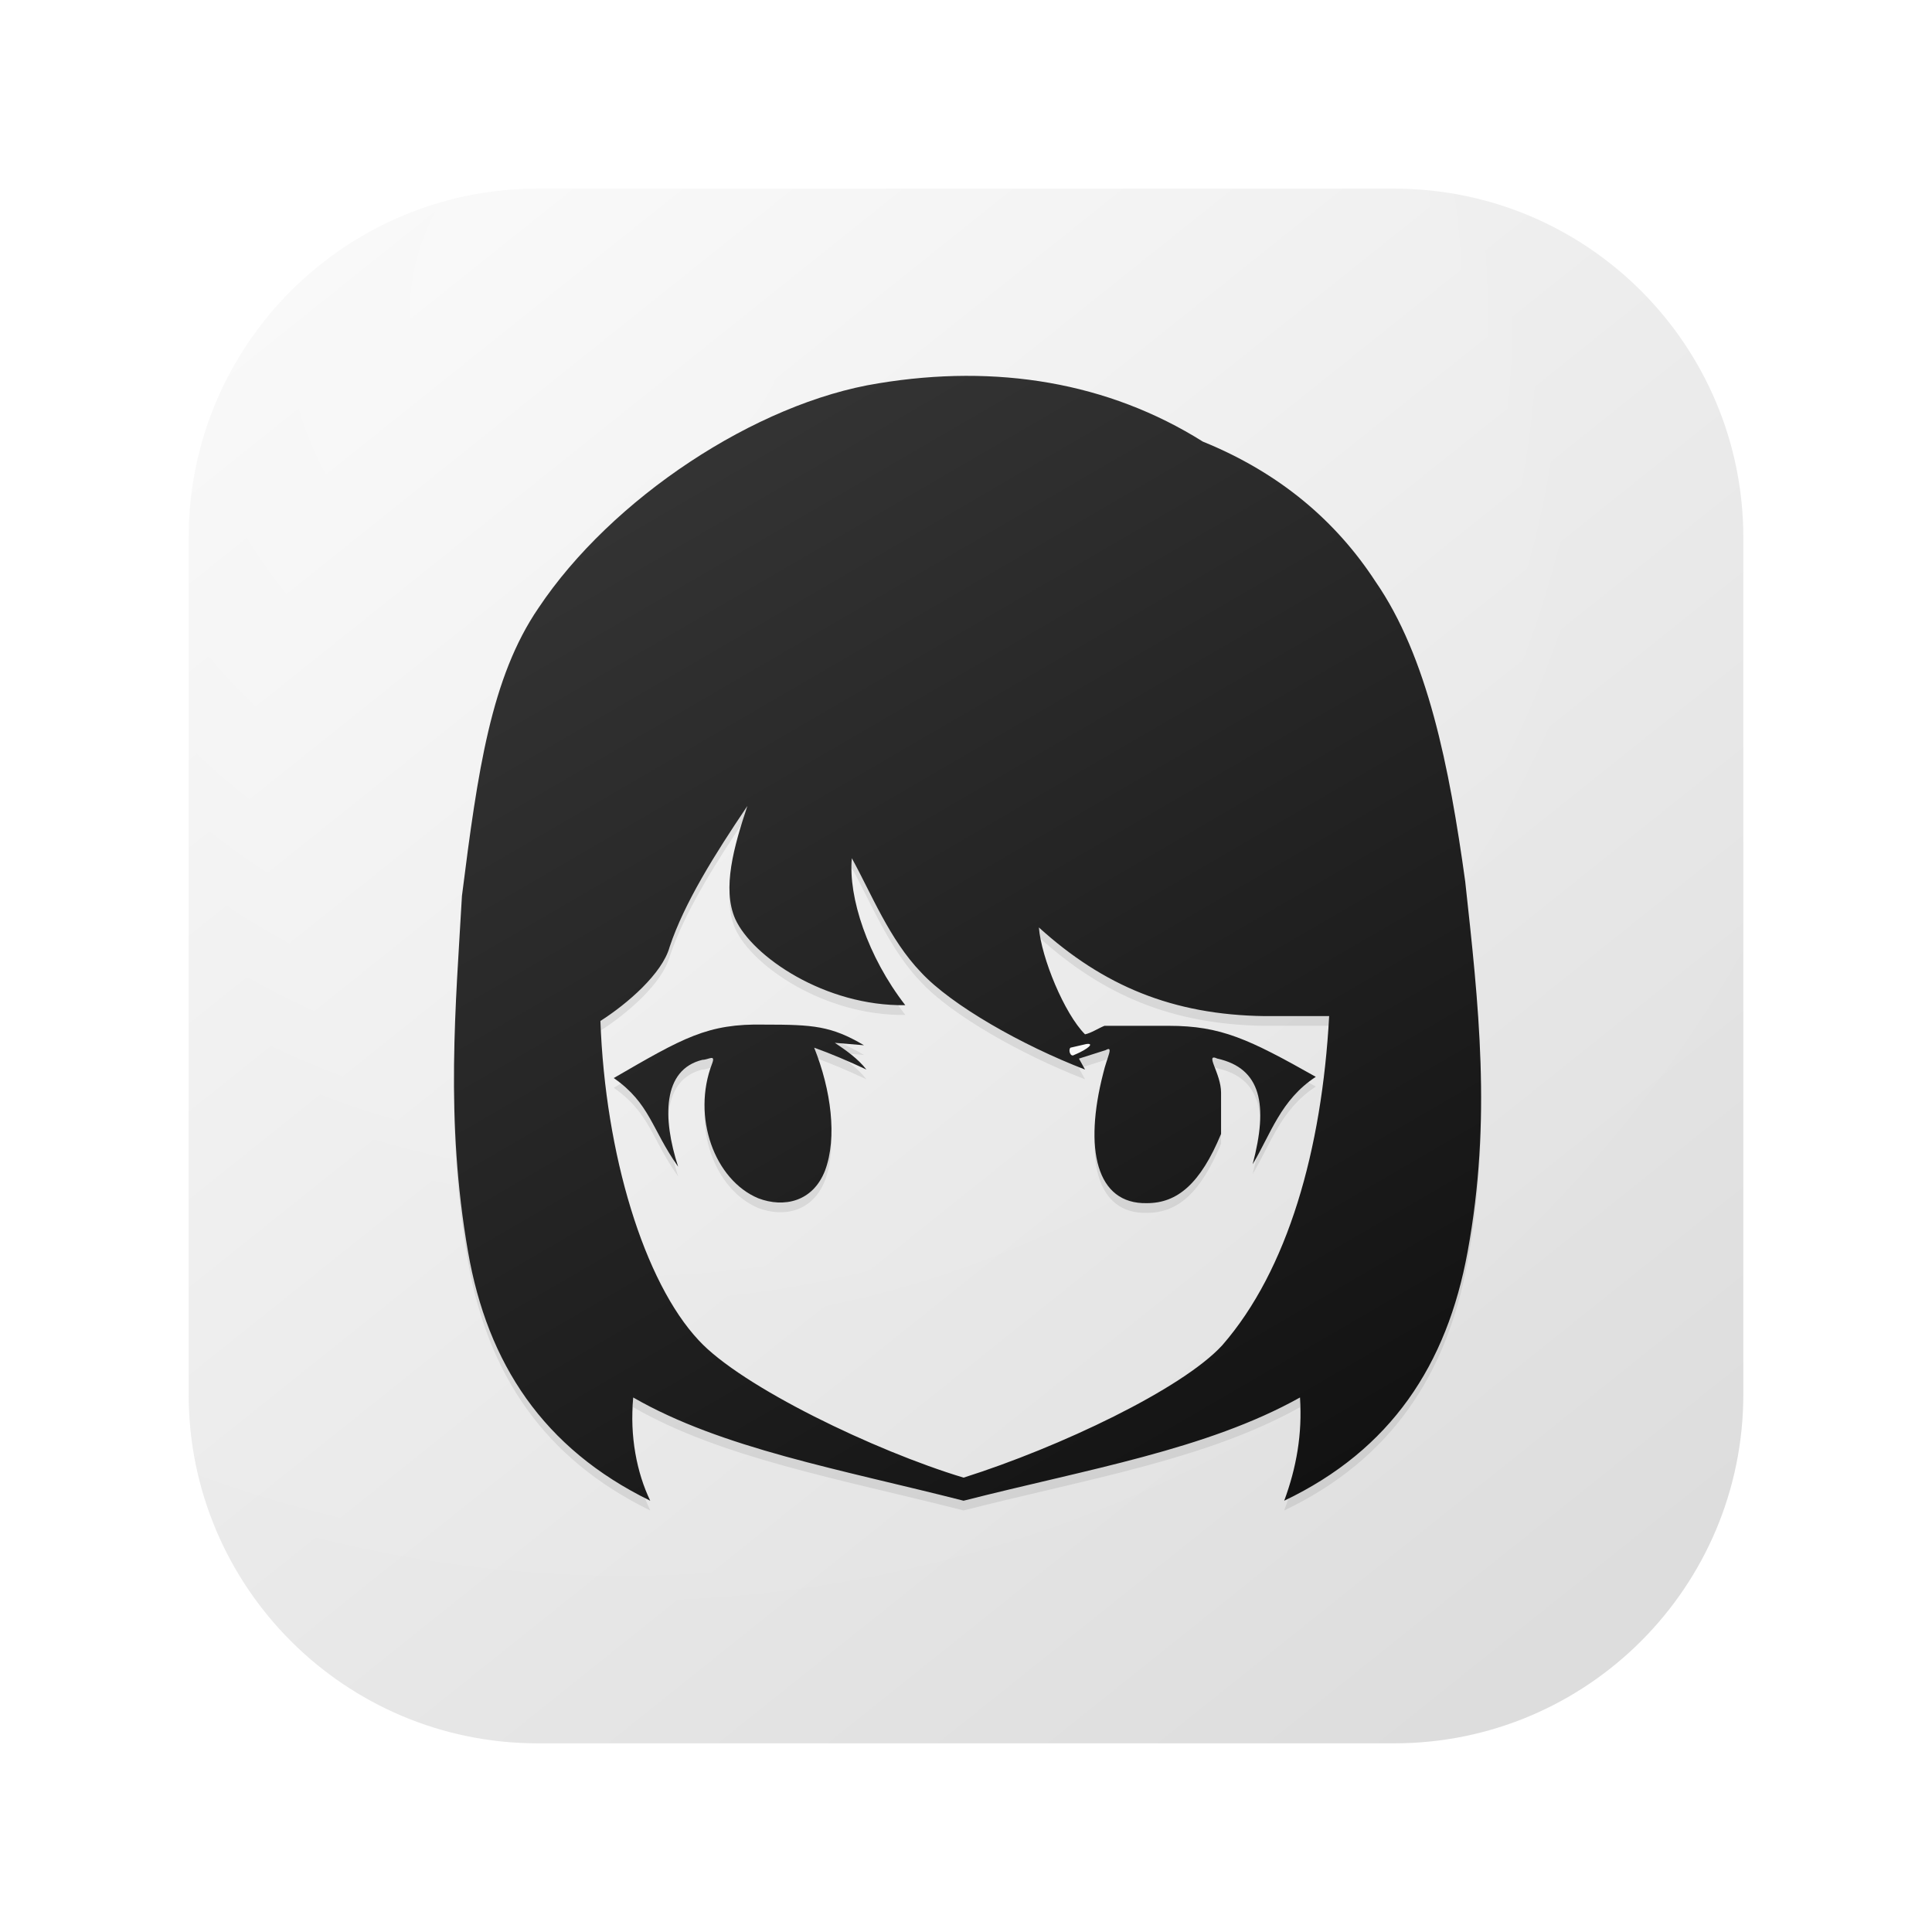
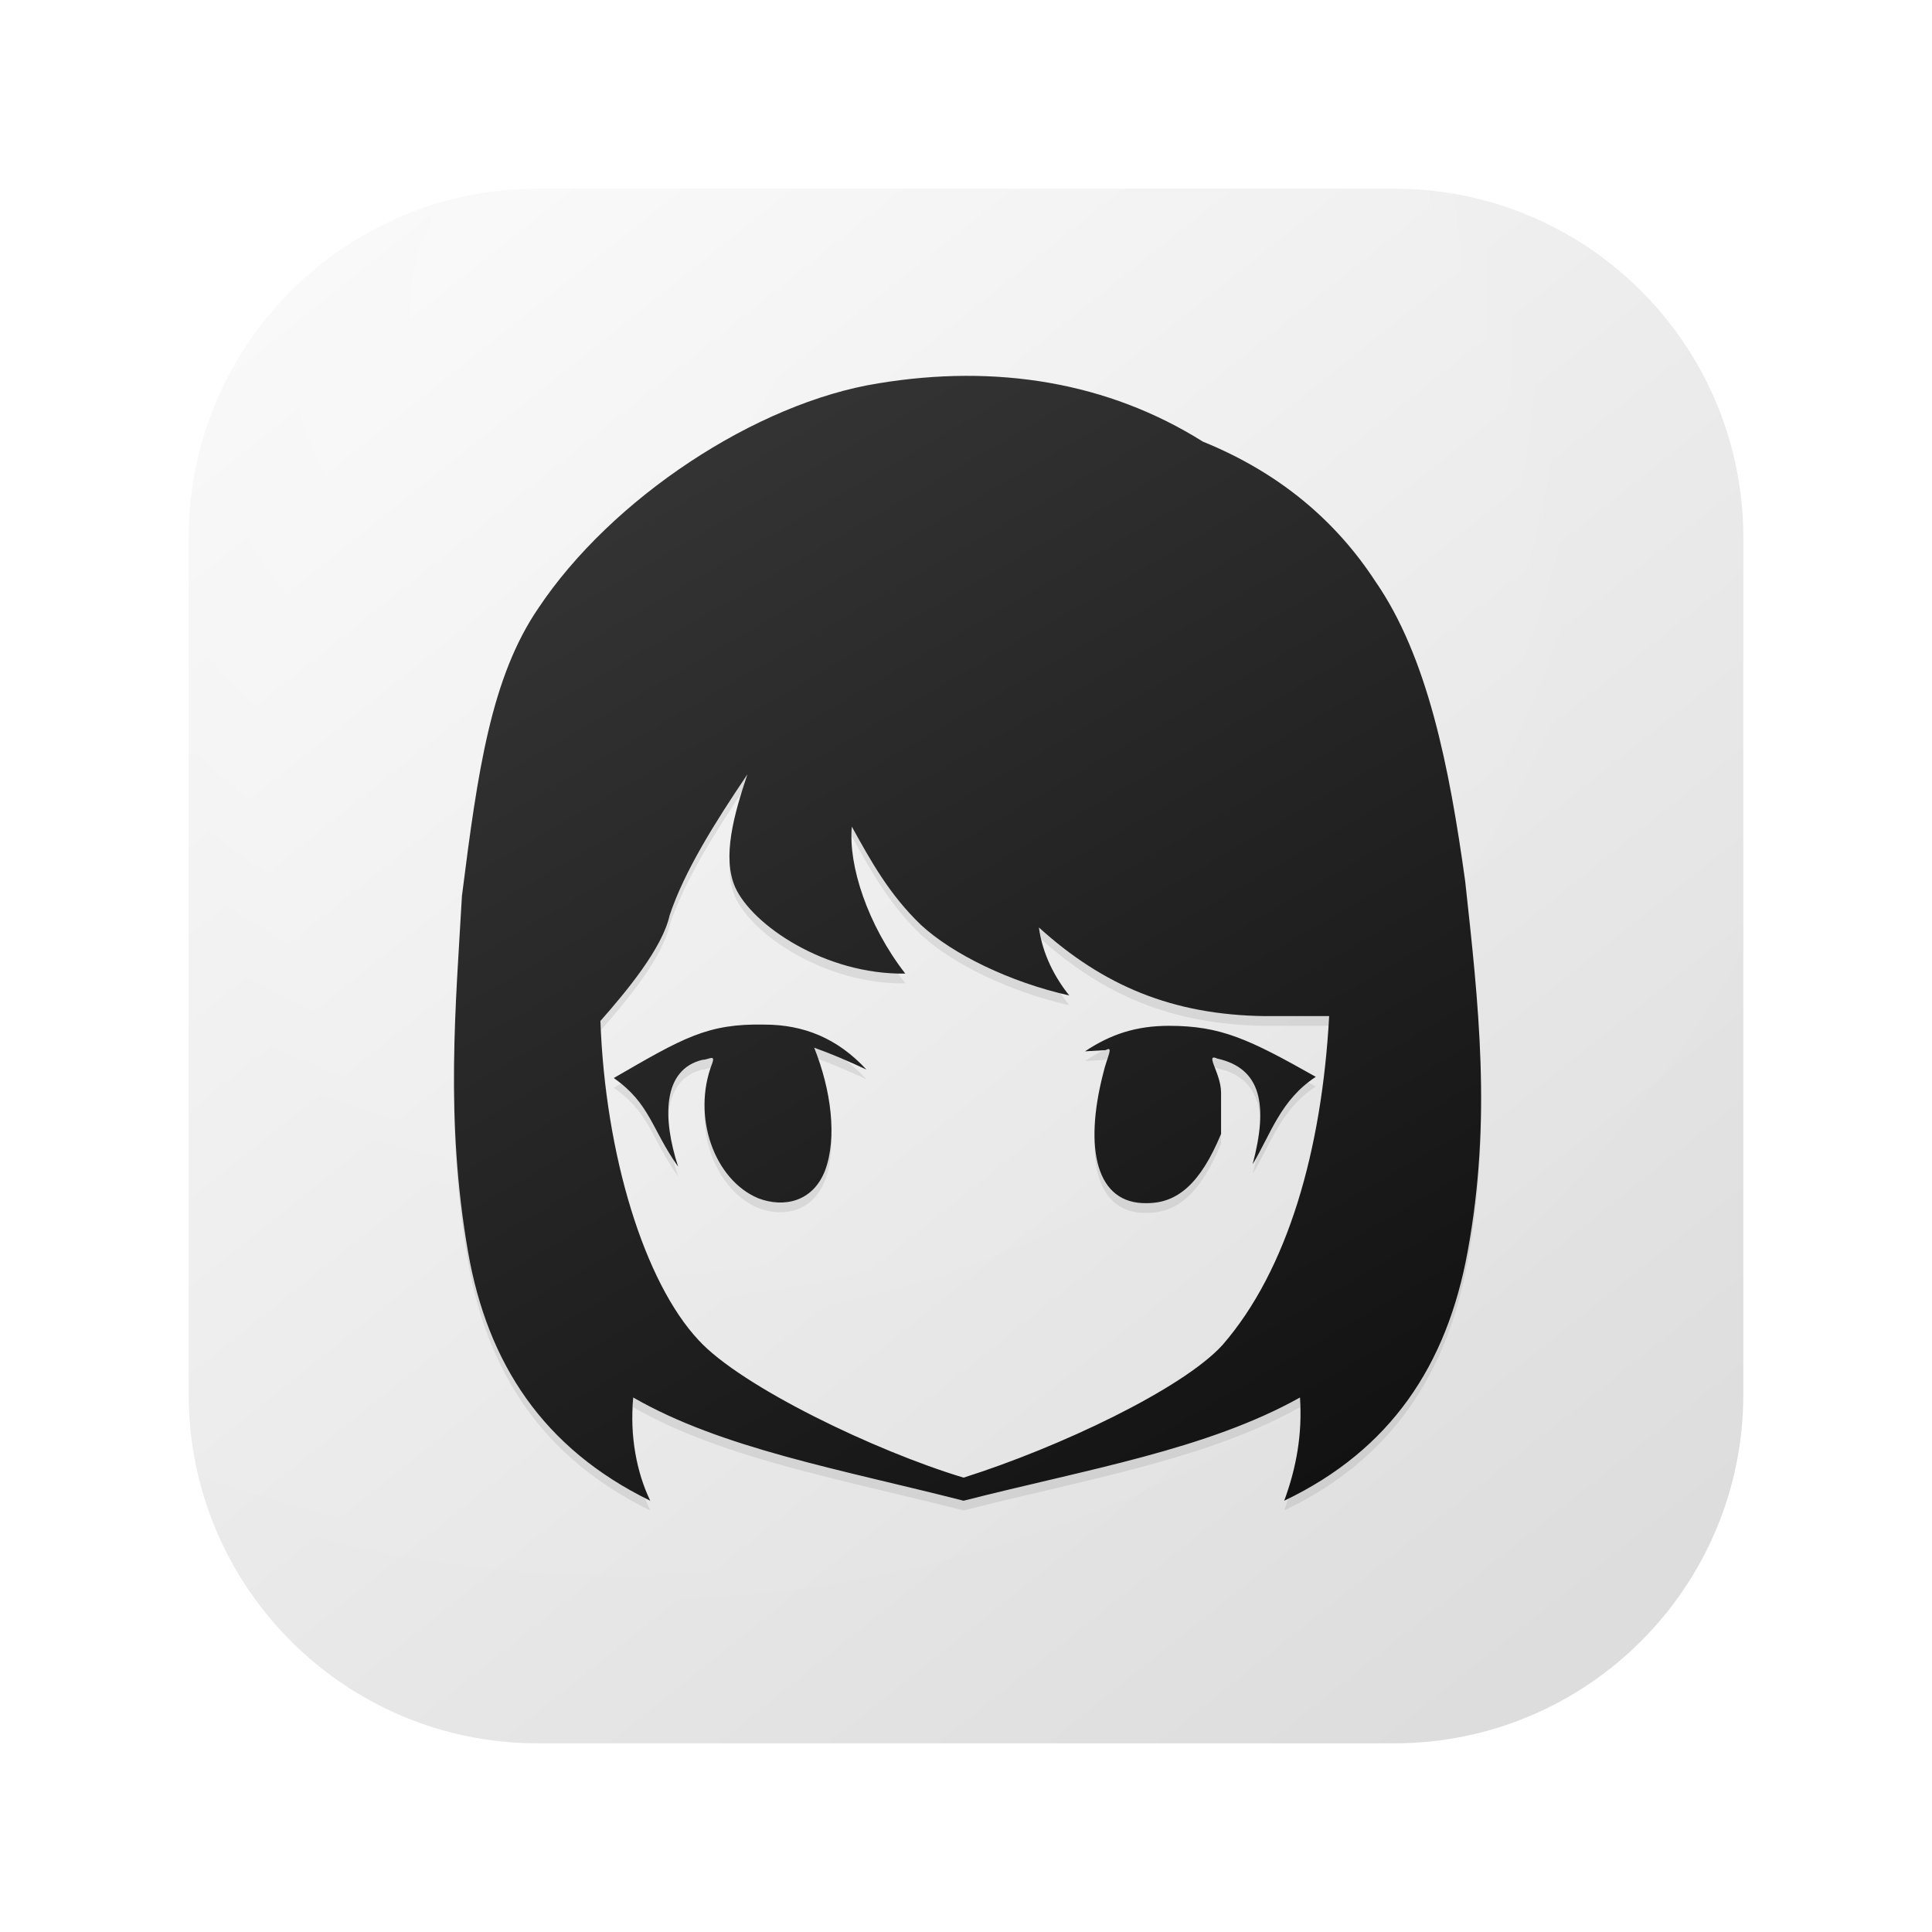
<svg xmlns="http://www.w3.org/2000/svg" width="1024" height="1024" viewBox="0 0 1024 1024">
  <defs>
    <linearGradient id="bg" gradientUnits="userSpaceOnUse" x1="0" y1="0" x2="819" y2="1024">
      <stop offset="0" stop-color="#FAFAFA" />
      <stop offset="1" stop-color="#DDDDDD" />
    </linearGradient>
    <linearGradient id="ink" gradientUnits="userSpaceOnUse" x1="146" y1="0" x2="728" y2="1000">
      <stop offset="0" stop-color="#383838" />
      <stop offset="1" stop-color="#111111" />
    </linearGradient>
    <radialGradient id="light" gradientUnits="userSpaceOnUse" cx="287" cy="82" r="922">
      <stop offset="0" stop-color="#FFFFFF" stop-opacity=".22" />
      <stop offset="1" stop-color="#FFFFFF" stop-opacity="0" />
    </radialGradient>
    <clipPath id="grid">
      <rect x="100" y="100" width="824" height="824" rx="185" ry="185" />
    </clipPath>
  </defs>
  <g clip-path="url(#grid)">
    <g transform="translate(100 100) scale(0.8046875)">
      <path fill="url(#bg)" d="M0 0H1024V1024H0Z" />
      <path fill="url(#light)" d="M0 0H1024V1024H0Z" />
      <g transform="translate(124 105) scale(.8)">
        <g transform="translate(0 8)" fill="#111111" opacity=".09">
-           <path d="M70 451C83 348 94 271 133 214C193 124 312 45 413 29C510 13 602 28 680 77C744 103 790 143 822 192C865 254 883 345 896 439C907 540 918 635 898 744C881 837 835 907 747 949C757 922 762 894 760 864C683 907 585 923 483 949C381 923 284 906 211 864C208 896 214 926 225 949C137 906 91 836 75 744C56 635 65 540 70 451Z M718 133L729 124L791 187L780 198Z M696 156L707 147L763 204L752 215Z M184 554C188 664 220 769 265 817C300 855 410 908 483 930C562 905 663 857 696 821C750 759 778 660 784 550L731 550C655 549 598 525 545 477C547 502 566 548 583 565C588 564 594 560 599 558L652 558C695 558 718 569 773 600C744 619 736 647 721 672C734 623 728 593 692 585C681 580 695 597 695 613L695 647C678 688 659 704 634 704C592 705 582 659 598 597C601 584 607 574 600 578L578 585L583 594C531 574 473 541 448 514C422 487 407 449 391 420C388 452 404 501 435 541C369 542 309 501 295 470C284 445 294 410 305 377C278 417 253 457 241 493C235 515 206 540 184 554Z" />
-           <path d="M195 601C252 568 272 556 319 557C359 557 374 558 401 574L377 572C386 578 396 585 403 594C388 587 374 581 360 576C374 611 379 650 369 677C359 703 335 708 314 700C278 685 259 633 276 589C279 581 273 586 268 586C235 594 235 634 248 674C226 643 225 622 195 601Z" />
+           <path d="M70 451C83 348 94 271 133 214C193 124 312 45 413 29C510 13 602 28 680 77C744 103 790 143 822 192C865 254 883 345 896 439C907 540 918 635 898 744C881 837 835 907 747 949C757 922 762 894 760 864C683 907 585 923 483 949C381 923 284 906 211 864C208 896 214 926 225 949C137 906 91 836 75 744C56 635 65 540 70 451Z M184 554C188 664 220 769 265 817C300 855 410 908 483 930C562 905 663 857 696 821C750 759 778 660 784 550L731 550C655 549 598 525 545 477C548 499 558 518 570 533C521 522 474 499 448 475C422 450 407 423 391 394C388 426 404 475 435 515C369 516 309 475 295 444C284 419 294 384 305 351C278 391 253 431 241 467C235 494 206 529 184 554Z" />
+           <path d="M195 601C252 568 272 556 319 557C351 557 379 568 403 594C388 587 374 581 360 576C374 611 379 650 369 677C359 703 335 708 314 700C278 685 259 633 276 589C279 581 273 586 268 586C235 594 235 634 248 674C226 643 225 622 195 601ZM583 579C604 565 625 558 652 558C695 558 718 569 773 600C744 619 736 647 721 672C734 623 728 593 692 585C681 580 695 597 695 613L695 647C678 688 659 704 634 704C592 705 582 659 598 597C601 584 607 574 600 578Z" />
        </g>
        <g fill="url(#ink)">
-           <path d="M70 451C83 348 94 271 133 214C193 124 312 45 413 29C510 13 602 28 680 77C744 103 790 143 822 192C865 254 883 345 896 439C907 540 918 635 898 744C881 837 835 907 747 949C757 922 762 894 760 864C683 907 585 923 483 949C381 923 284 906 211 864C208 896 214 926 225 949C137 906 91 836 75 744C56 635 65 540 70 451Z M718 133L729 124L791 187L780 198Z M696 156L707 147L763 204L752 215Z M184 554C188 664 220 769 265 817C300 855 410 908 483 930C562 905 663 857 696 821C750 759 778 660 784 550L731 550C655 549 598 525 545 477C547 502 566 548 583 565C588 564 594 560 599 558L652 558C695 558 718 569 773 600C744 619 736 647 721 672C734 623 728 593 692 585C681 580 695 597 695 613L695 647C678 688 659 704 634 704C592 705 582 659 598 597C601 584 607 574 600 578L578 585L583 594C531 574 473 541 448 514C422 487 407 449 391 420C388 452 404 501 435 541C369 542 309 501 295 470C284 445 294 410 305 377C278 417 253 457 241 493C235 515 206 540 184 554Z" />
-           <path d="M195 601C252 568 272 556 319 557C359 557 374 558 401 574L377 572C386 578 396 585 403 594C388 587 374 581 360 576C374 611 379 650 369 677C359 703 335 708 314 700C278 685 259 633 276 589C279 581 273 586 268 586C235 594 235 634 248 674C226 643 225 622 195 601Z" />
+           <path d="M70 451C83 348 94 271 133 214C193 124 312 45 413 29C510 13 602 28 680 77C744 103 790 143 822 192C865 254 883 345 896 439C907 540 918 635 898 744C881 837 835 907 747 949C757 922 762 894 760 864C683 907 585 923 483 949C381 923 284 906 211 864C208 896 214 926 225 949C137 906 91 836 75 744C56 635 65 540 70 451Z M184 554C188 664 220 769 265 817C300 855 410 908 483 930C562 905 663 857 696 821C750 759 778 660 784 550L731 550C655 549 598 525 545 477C548 499 558 518 570 533C521 522 474 499 448 475C422 450 407 423 391 394C388 426 404 475 435 515C369 516 309 475 295 444C284 419 294 384 305 351C278 391 253 431 241 467C235 494 206 529 184 554Z" />
+           <path d="M195 601C252 568 272 556 319 557C351 557 379 568 403 594C388 587 374 581 360 576C374 611 379 650 369 677C359 703 335 708 314 700C278 685 259 633 276 589C279 581 273 586 268 586C235 594 235 634 248 674C226 643 225 622 195 601ZM583 579C604 565 625 558 652 558C695 558 718 569 773 600C744 619 736 647 721 672C734 623 728 593 692 585C681 580 695 597 695 613L695 647C678 688 659 704 634 704C592 705 582 659 598 597C601 584 607 574 600 578Z" />
        </g>
-         <path fill="#FAFAFA" d="M571 576L584 573C591 572 586 577 574 582C571 584 569 578 571 576Z" />
      </g>
    </g>
  </g>
</svg>
